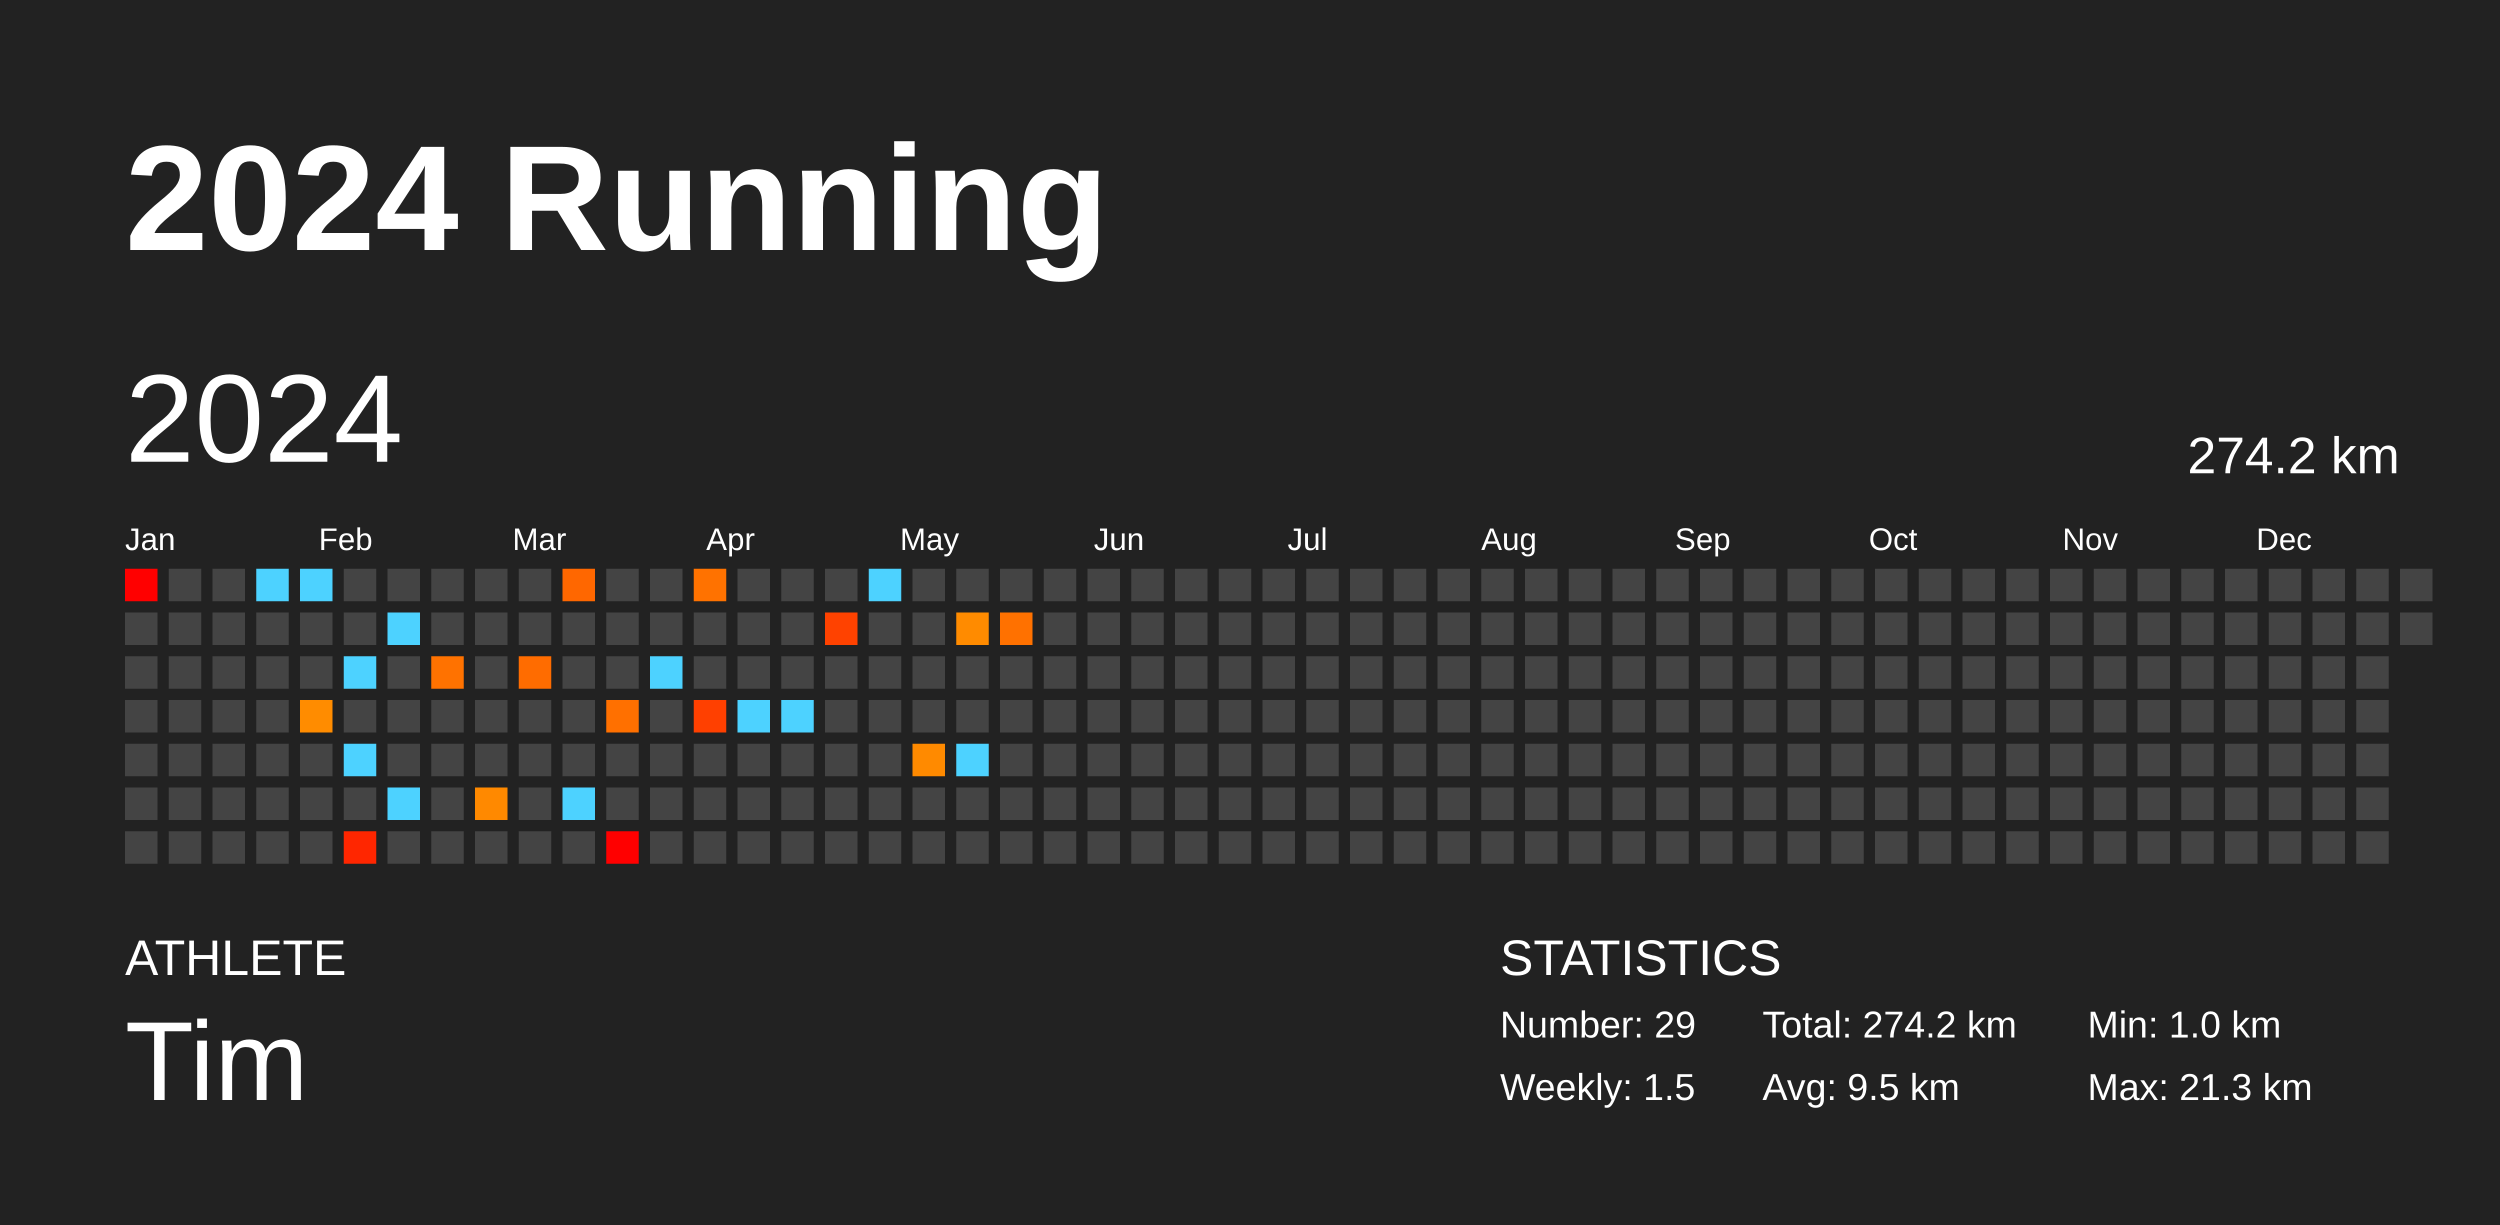
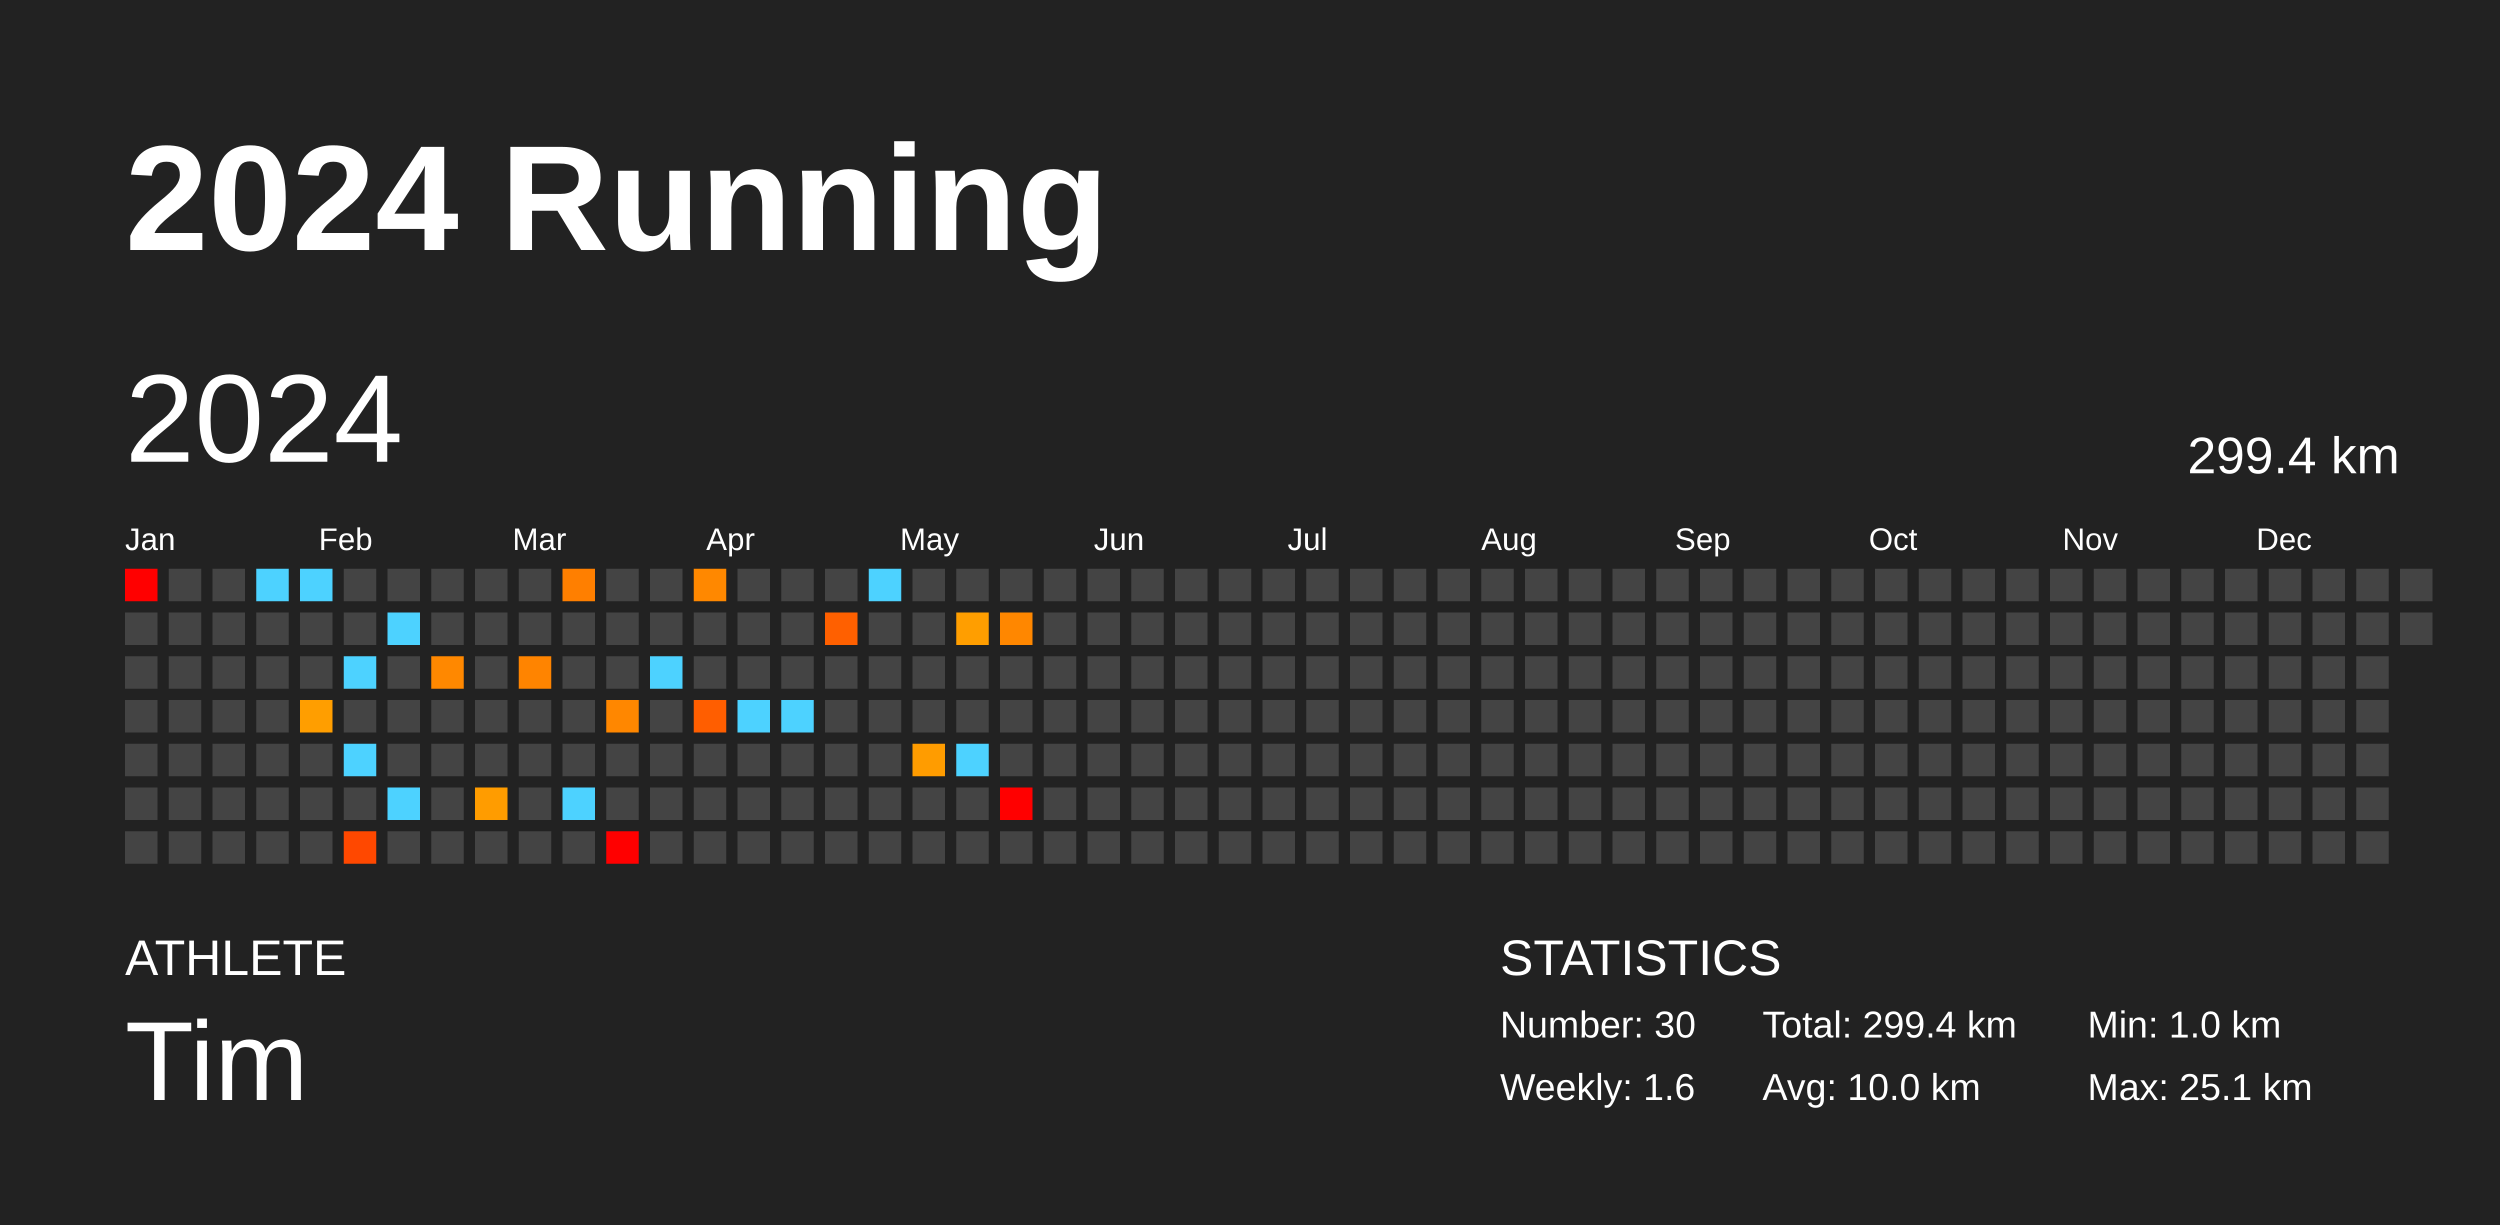
<svg xmlns="http://www.w3.org/2000/svg" baseProfile="full" height="98mm" version="1.1" viewBox="0,0,200,98" width="200mm">
  <defs />
  <rect fill="#222222" height="98" width="200" x="0" y="0" />
  <text fill="#FFFFFF" style="font-size:12px; font-family:Arial; font-weight:bold;" x="10" y="20">2024 Running</text>
  <text fill="#FFFFFF" style="font-size:4px; font-family:Arial" x="10" y="78">ATHLETE</text>
  <text fill="#FFFFFF" style="font-size:9px; font-family:Arial" x="10" y="88">Tim</text>
  <text fill="#FFFFFF" style="font-size:4px; font-family:Arial" x="120" y="78">STATISTICS</text>
-   <text fill="#FFFFFF" style="font-size:3px; font-family:Arial" x="120" y="83">Number: 29</text>
-   <text fill="#FFFFFF" style="font-size:3px; font-family:Arial" x="120" y="88">Weekly: 1.5</text>
-   <text fill="#FFFFFF" style="font-size:3px; font-family:Arial" x="141" y="83">Total: 274.2 km</text>
-   <text fill="#FFFFFF" style="font-size:3px; font-family:Arial" x="141" y="88">Avg: 9.5 km</text>
+   <text fill="#FFFFFF" style="font-size:3px; font-family:Arial" x="120" y="83">Number: 30</text>
+   <text fill="#FFFFFF" style="font-size:3px; font-family:Arial" x="120" y="88">Weekly: 1.6</text>
+   <text fill="#FFFFFF" style="font-size:3px; font-family:Arial" x="141" y="83">Total: 299.4 km</text>
+   <text fill="#FFFFFF" style="font-size:3px; font-family:Arial" x="141" y="88">Avg: 10.0 km</text>
  <text fill="#FFFFFF" style="font-size:3px; font-family:Arial" x="167" y="83">Min: 1.0 km</text>
-   <text fill="#FFFFFF" style="font-size:3px; font-family:Arial" x="167" y="88">Max: 21.3 km</text>
+   <text fill="#FFFFFF" style="font-size:3px; font-family:Arial" x="167" y="88">Max: 25.1 km</text>
  <text dominant-baseline="hanging" fill="#FFFFFF" style="font-size:10.0px; font-family:Arial;" x="10" y="30">2024</text>
-   <text dominant-baseline="hanging" fill="#FFFFFF" style="font-size:4.125px; font-family:Arial;" x="175" y="35">274.2 km</text>
+   <text dominant-baseline="hanging" fill="#FFFFFF" style="font-size:4.125px; font-family:Arial;" x="175" y="35">299.4 km</text>
  <text fill="#FFFFFF" style="font-size:2.5px; font-family:Arial" x="10.0" y="44">Jan</text>
  <text fill="#FFFFFF" style="font-size:2.5px; font-family:Arial" x="25.5" y="44">Feb</text>
  <text fill="#FFFFFF" style="font-size:2.5px; font-family:Arial" x="41.0" y="44">Mar</text>
  <text fill="#FFFFFF" style="font-size:2.5px; font-family:Arial" x="56.5" y="44">Apr</text>
  <text fill="#FFFFFF" style="font-size:2.5px; font-family:Arial" x="72.0" y="44">May</text>
  <text fill="#FFFFFF" style="font-size:2.5px; font-family:Arial" x="87.5" y="44">Jun</text>
  <text fill="#FFFFFF" style="font-size:2.5px; font-family:Arial" x="103.0" y="44">Jul</text>
  <text fill="#FFFFFF" style="font-size:2.5px; font-family:Arial" x="118.5" y="44">Aug</text>
  <text fill="#FFFFFF" style="font-size:2.5px; font-family:Arial" x="134.0" y="44">Sep</text>
  <text fill="#FFFFFF" style="font-size:2.5px; font-family:Arial" x="149.5" y="44">Oct</text>
  <text fill="#FFFFFF" style="font-size:2.5px; font-family:Arial" x="165.0" y="44">Nov</text>
  <text fill="#FFFFFF" style="font-size:2.5px; font-family:Arial" x="180.5" y="44">Dec</text>
  <rect fill="red" height="2.6" width="2.6" x="10.0" y="45.5" />
  <rect fill="#444444" height="2.6" width="2.6" x="10.0" y="49.0" />
  <rect fill="#444444" height="2.6" width="2.6" x="10.0" y="52.5" />
  <rect fill="#444444" height="2.6" width="2.6" x="10.0" y="56.0" />
  <rect fill="#444444" height="2.6" width="2.6" x="10.0" y="59.5" />
  <rect fill="#444444" height="2.6" width="2.6" x="10.0" y="63.0" />
  <rect fill="#444444" height="2.6" width="2.6" x="10.0" y="66.5" />
  <rect fill="#444444" height="2.6" width="2.6" x="13.5" y="45.5" />
  <rect fill="#444444" height="2.6" width="2.6" x="13.5" y="49.0" />
  <rect fill="#444444" height="2.6" width="2.6" x="13.5" y="52.5" />
  <rect fill="#444444" height="2.6" width="2.6" x="13.5" y="56.0" />
  <rect fill="#444444" height="2.6" width="2.6" x="13.5" y="59.5" />
  <rect fill="#444444" height="2.6" width="2.6" x="13.5" y="63.0" />
  <rect fill="#444444" height="2.6" width="2.6" x="13.5" y="66.5" />
  <rect fill="#444444" height="2.6" width="2.6" x="17.0" y="45.5" />
  <rect fill="#444444" height="2.6" width="2.6" x="17.0" y="49.0" />
  <rect fill="#444444" height="2.6" width="2.6" x="17.0" y="52.5" />
  <rect fill="#444444" height="2.6" width="2.6" x="17.0" y="56.0" />
  <rect fill="#444444" height="2.6" width="2.6" x="17.0" y="59.5" />
  <rect fill="#444444" height="2.6" width="2.6" x="17.0" y="63.0" />
  <rect fill="#444444" height="2.6" width="2.6" x="17.0" y="66.5" />
  <rect fill="#4dd2ff" height="2.6" width="2.6" x="20.5" y="45.5" />
  <rect fill="#444444" height="2.6" width="2.6" x="20.5" y="49.0" />
  <rect fill="#444444" height="2.6" width="2.6" x="20.5" y="52.5" />
  <rect fill="#444444" height="2.6" width="2.6" x="20.5" y="56.0" />
  <rect fill="#444444" height="2.6" width="2.6" x="20.5" y="59.5" />
  <rect fill="#444444" height="2.6" width="2.6" x="20.5" y="63.0" />
  <rect fill="#444444" height="2.6" width="2.6" x="20.5" y="66.5" />
  <rect fill="#4dd2ff" height="2.6" width="2.6" x="24.0" y="45.5" />
  <rect fill="#444444" height="2.6" width="2.6" x="24.0" y="49.0" />
  <rect fill="#444444" height="2.6" width="2.6" x="24.0" y="52.5" />
-   <rect fill="#ff8c00" height="2.6" width="2.6" x="24.0" y="56.0" />
+   <rect fill="#ff9e00" height="2.6" width="2.6" x="24.0" y="56.0" />
  <rect fill="#444444" height="2.6" width="2.6" x="24.0" y="59.5" />
  <rect fill="#444444" height="2.6" width="2.6" x="24.0" y="63.0" />
  <rect fill="#444444" height="2.6" width="2.6" x="24.0" y="66.5" />
  <rect fill="#444444" height="2.6" width="2.6" x="27.5" y="45.5" />
  <rect fill="#444444" height="2.6" width="2.6" x="27.5" y="49.0" />
  <rect fill="#4dd2ff" height="2.6" width="2.6" x="27.5" y="52.5" />
  <rect fill="#444444" height="2.6" width="2.6" x="27.5" y="56.0" />
  <rect fill="#4dd2ff" height="2.6" width="2.6" x="27.5" y="59.5" />
  <rect fill="#444444" height="2.6" width="2.6" x="27.5" y="63.0" />
-   <rect fill="#ff2600" height="2.6" width="2.6" x="27.5" y="66.5" />
+   <rect fill="#ff4800" height="2.6" width="2.6" x="27.5" y="66.5" />
  <rect fill="#444444" height="2.6" width="2.6" x="31.0" y="45.5" />
  <rect fill="#4dd2ff" height="2.6" width="2.6" x="31.0" y="49.0" />
  <rect fill="#444444" height="2.6" width="2.6" x="31.0" y="52.5" />
  <rect fill="#444444" height="2.6" width="2.6" x="31.0" y="56.0" />
  <rect fill="#444444" height="2.6" width="2.6" x="31.0" y="59.5" />
  <rect fill="#4dd2ff" height="2.6" width="2.6" x="31.0" y="63.0" />
  <rect fill="#444444" height="2.6" width="2.6" x="31.0" y="66.5" />
  <rect fill="#444444" height="2.6" width="2.6" x="34.5" y="45.5" />
  <rect fill="#444444" height="2.6" width="2.6" x="34.5" y="49.0" />
-   <rect fill="#ff7200" height="2.6" width="2.6" x="34.5" y="52.5" />
+   <rect fill="#ff8800" height="2.6" width="2.6" x="34.5" y="52.5" />
  <rect fill="#444444" height="2.6" width="2.6" x="34.5" y="56.0" />
  <rect fill="#444444" height="2.6" width="2.6" x="34.5" y="59.5" />
  <rect fill="#444444" height="2.6" width="2.6" x="34.5" y="63.0" />
  <rect fill="#444444" height="2.6" width="2.6" x="34.5" y="66.5" />
  <rect fill="#444444" height="2.6" width="2.6" x="38.0" y="45.5" />
  <rect fill="#444444" height="2.6" width="2.6" x="38.0" y="49.0" />
  <rect fill="#444444" height="2.6" width="2.6" x="38.0" y="52.5" />
  <rect fill="#444444" height="2.6" width="2.6" x="38.0" y="56.0" />
  <rect fill="#444444" height="2.6" width="2.6" x="38.0" y="59.5" />
-   <rect fill="#ff8900" height="2.6" width="2.6" x="38.0" y="63.0" />
+   <rect fill="#ff9c00" height="2.6" width="2.6" x="38.0" y="63.0" />
  <rect fill="#444444" height="2.6" width="2.6" x="38.0" y="66.5" />
  <rect fill="#444444" height="2.6" width="2.6" x="41.5" y="45.5" />
  <rect fill="#444444" height="2.6" width="2.6" x="41.5" y="49.0" />
-   <rect fill="#ff6c00" height="2.6" width="2.6" x="41.5" y="52.5" />
+   <rect fill="#ff8400" height="2.6" width="2.6" x="41.5" y="52.5" />
  <rect fill="#444444" height="2.6" width="2.6" x="41.5" y="56.0" />
  <rect fill="#444444" height="2.6" width="2.6" x="41.5" y="59.5" />
  <rect fill="#444444" height="2.6" width="2.6" x="41.5" y="63.0" />
  <rect fill="#444444" height="2.6" width="2.6" x="41.5" y="66.5" />
-   <rect fill="#ff6700" height="2.6" width="2.6" x="45.0" y="45.5" />
+   <rect fill="#ff7f00" height="2.6" width="2.6" x="45.0" y="45.5" />
  <rect fill="#444444" height="2.6" width="2.6" x="45.0" y="49.0" />
  <rect fill="#444444" height="2.6" width="2.6" x="45.0" y="52.5" />
  <rect fill="#444444" height="2.6" width="2.6" x="45.0" y="56.0" />
  <rect fill="#444444" height="2.6" width="2.6" x="45.0" y="59.5" />
  <rect fill="#4dd2ff" height="2.6" width="2.6" x="45.0" y="63.0" />
  <rect fill="#444444" height="2.6" width="2.6" x="45.0" y="66.5" />
  <rect fill="#444444" height="2.6" width="2.6" x="48.5" y="45.5" />
  <rect fill="#444444" height="2.6" width="2.6" x="48.5" y="49.0" />
  <rect fill="#444444" height="2.6" width="2.6" x="48.5" y="52.5" />
-   <rect fill="#ff7000" height="2.6" width="2.6" x="48.5" y="56.0" />
+   <rect fill="#ff8700" height="2.6" width="2.6" x="48.5" y="56.0" />
  <rect fill="#444444" height="2.6" width="2.6" x="48.5" y="59.5" />
  <rect fill="#444444" height="2.6" width="2.6" x="48.5" y="63.0" />
  <rect fill="red" height="2.6" width="2.6" x="48.5" y="66.5" />
  <rect fill="#444444" height="2.6" width="2.6" x="52.0" y="45.5" />
  <rect fill="#444444" height="2.6" width="2.6" x="52.0" y="49.0" />
  <rect fill="#4dd2ff" height="2.6" width="2.6" x="52.0" y="52.5" />
  <rect fill="#444444" height="2.6" width="2.6" x="52.0" y="56.0" />
  <rect fill="#444444" height="2.6" width="2.6" x="52.0" y="59.5" />
  <rect fill="#444444" height="2.6" width="2.6" x="52.0" y="63.0" />
  <rect fill="#444444" height="2.6" width="2.6" x="52.0" y="66.5" />
-   <rect fill="#ff7200" height="2.6" width="2.6" x="55.5" y="45.5" />
+   <rect fill="#ff8800" height="2.6" width="2.6" x="55.5" y="45.5" />
  <rect fill="#444444" height="2.6" width="2.6" x="55.5" y="49.0" />
  <rect fill="#444444" height="2.6" width="2.6" x="55.5" y="52.5" />
-   <rect fill="#ff4000" height="2.6" width="2.6" x="55.5" y="56.0" />
+   <rect fill="#ff5e00" height="2.6" width="2.6" x="55.5" y="56.0" />
  <rect fill="#444444" height="2.6" width="2.6" x="55.5" y="59.5" />
  <rect fill="#444444" height="2.6" width="2.6" x="55.5" y="63.0" />
  <rect fill="#444444" height="2.6" width="2.6" x="55.5" y="66.5" />
  <rect fill="#444444" height="2.6" width="2.6" x="59.0" y="45.5" />
  <rect fill="#444444" height="2.6" width="2.6" x="59.0" y="49.0" />
  <rect fill="#444444" height="2.6" width="2.6" x="59.0" y="52.5" />
  <rect fill="#4dd2ff" height="2.6" width="2.6" x="59.0" y="56.0" />
  <rect fill="#444444" height="2.6" width="2.6" x="59.0" y="59.5" />
  <rect fill="#444444" height="2.6" width="2.6" x="59.0" y="63.0" />
  <rect fill="#444444" height="2.6" width="2.6" x="59.0" y="66.5" />
  <rect fill="#444444" height="2.6" width="2.6" x="62.5" y="45.5" />
  <rect fill="#444444" height="2.6" width="2.6" x="62.5" y="49.0" />
  <rect fill="#444444" height="2.6" width="2.6" x="62.5" y="52.5" />
  <rect fill="#4dd2ff" height="2.6" width="2.6" x="62.5" y="56.0" />
  <rect fill="#444444" height="2.6" width="2.6" x="62.5" y="59.5" />
  <rect fill="#444444" height="2.6" width="2.6" x="62.5" y="63.0" />
  <rect fill="#444444" height="2.6" width="2.6" x="62.5" y="66.5" />
  <rect fill="#444444" height="2.6" width="2.6" x="66.0" y="45.5" />
-   <rect fill="#ff4200" height="2.6" width="2.6" x="66.0" y="49.0" />
+   <rect fill="#ff6000" height="2.6" width="2.6" x="66.0" y="49.0" />
  <rect fill="#444444" height="2.6" width="2.6" x="66.0" y="52.5" />
  <rect fill="#444444" height="2.6" width="2.6" x="66.0" y="56.0" />
  <rect fill="#444444" height="2.6" width="2.6" x="66.0" y="59.5" />
  <rect fill="#444444" height="2.6" width="2.6" x="66.0" y="63.0" />
  <rect fill="#444444" height="2.6" width="2.6" x="66.0" y="66.5" />
  <rect fill="#4dd2ff" height="2.6" width="2.6" x="69.5" y="45.5" />
  <rect fill="#444444" height="2.6" width="2.6" x="69.5" y="49.0" />
  <rect fill="#444444" height="2.6" width="2.6" x="69.5" y="52.5" />
  <rect fill="#444444" height="2.6" width="2.6" x="69.5" y="56.0" />
  <rect fill="#444444" height="2.6" width="2.6" x="69.5" y="59.5" />
  <rect fill="#444444" height="2.6" width="2.6" x="69.5" y="63.0" />
  <rect fill="#444444" height="2.6" width="2.6" x="69.5" y="66.5" />
  <rect fill="#444444" height="2.6" width="2.6" x="73.0" y="45.5" />
  <rect fill="#444444" height="2.6" width="2.6" x="73.0" y="49.0" />
  <rect fill="#444444" height="2.6" width="2.6" x="73.0" y="52.5" />
  <rect fill="#444444" height="2.6" width="2.6" x="73.0" y="56.0" />
-   <rect fill="#ff8a00" height="2.6" width="2.6" x="73.0" y="59.5" />
+   <rect fill="#ff9c00" height="2.6" width="2.6" x="73.0" y="59.5" />
  <rect fill="#444444" height="2.6" width="2.6" x="73.0" y="63.0" />
  <rect fill="#444444" height="2.6" width="2.6" x="73.0" y="66.5" />
  <rect fill="#444444" height="2.6" width="2.6" x="76.5" y="45.5" />
-   <rect fill="#ff8b00" height="2.6" width="2.6" x="76.5" y="49.0" />
+   <rect fill="#ff9e00" height="2.6" width="2.6" x="76.5" y="49.0" />
  <rect fill="#444444" height="2.6" width="2.6" x="76.5" y="52.5" />
  <rect fill="#444444" height="2.6" width="2.6" x="76.5" y="56.0" />
  <rect fill="#4dd2ff" height="2.6" width="2.6" x="76.5" y="59.5" />
  <rect fill="#444444" height="2.6" width="2.6" x="76.5" y="63.0" />
  <rect fill="#444444" height="2.6" width="2.6" x="76.5" y="66.5" />
  <rect fill="#444444" height="2.6" width="2.6" x="80.0" y="45.5" />
-   <rect fill="#ff7100" height="2.6" width="2.6" x="80.0" y="49.0" />
+   <rect fill="#ff8700" height="2.6" width="2.6" x="80.0" y="49.0" />
  <rect fill="#444444" height="2.6" width="2.6" x="80.0" y="52.5" />
  <rect fill="#444444" height="2.6" width="2.6" x="80.0" y="56.0" />
  <rect fill="#444444" height="2.6" width="2.6" x="80.0" y="59.5" />
-   <rect fill="#444444" height="2.6" width="2.6" x="80.0" y="63.0" />
+   <rect fill="red" height="2.6" width="2.6" x="80.0" y="63.0" />
  <rect fill="#444444" height="2.6" width="2.6" x="80.0" y="66.5" />
  <rect fill="#444444" height="2.6" width="2.6" x="83.5" y="45.5" />
  <rect fill="#444444" height="2.6" width="2.6" x="83.5" y="49.0" />
  <rect fill="#444444" height="2.6" width="2.6" x="83.5" y="52.5" />
  <rect fill="#444444" height="2.6" width="2.6" x="83.5" y="56.0" />
  <rect fill="#444444" height="2.6" width="2.6" x="83.5" y="59.5" />
  <rect fill="#444444" height="2.6" width="2.6" x="83.5" y="63.0" />
  <rect fill="#444444" height="2.6" width="2.6" x="83.5" y="66.5" />
  <rect fill="#444444" height="2.6" width="2.6" x="87.0" y="45.5" />
  <rect fill="#444444" height="2.6" width="2.6" x="87.0" y="49.0" />
  <rect fill="#444444" height="2.6" width="2.6" x="87.0" y="52.5" />
  <rect fill="#444444" height="2.6" width="2.6" x="87.0" y="56.0" />
  <rect fill="#444444" height="2.6" width="2.6" x="87.0" y="59.5" />
  <rect fill="#444444" height="2.6" width="2.6" x="87.0" y="63.0" />
  <rect fill="#444444" height="2.6" width="2.6" x="87.0" y="66.5" />
  <rect fill="#444444" height="2.6" width="2.6" x="90.5" y="45.5" />
  <rect fill="#444444" height="2.6" width="2.6" x="90.5" y="49.0" />
  <rect fill="#444444" height="2.6" width="2.6" x="90.5" y="52.5" />
  <rect fill="#444444" height="2.6" width="2.6" x="90.5" y="56.0" />
  <rect fill="#444444" height="2.6" width="2.6" x="90.5" y="59.5" />
  <rect fill="#444444" height="2.6" width="2.6" x="90.5" y="63.0" />
  <rect fill="#444444" height="2.6" width="2.6" x="90.5" y="66.5" />
  <rect fill="#444444" height="2.6" width="2.6" x="94.0" y="45.5" />
  <rect fill="#444444" height="2.6" width="2.6" x="94.0" y="49.0" />
  <rect fill="#444444" height="2.6" width="2.6" x="94.0" y="52.5" />
  <rect fill="#444444" height="2.6" width="2.6" x="94.0" y="56.0" />
  <rect fill="#444444" height="2.6" width="2.6" x="94.0" y="59.5" />
  <rect fill="#444444" height="2.6" width="2.6" x="94.0" y="63.0" />
  <rect fill="#444444" height="2.6" width="2.6" x="94.0" y="66.5" />
  <rect fill="#444444" height="2.6" width="2.6" x="97.5" y="45.5" />
  <rect fill="#444444" height="2.6" width="2.6" x="97.5" y="49.0" />
  <rect fill="#444444" height="2.6" width="2.6" x="97.5" y="52.5" />
  <rect fill="#444444" height="2.6" width="2.6" x="97.5" y="56.0" />
  <rect fill="#444444" height="2.6" width="2.6" x="97.5" y="59.5" />
  <rect fill="#444444" height="2.6" width="2.6" x="97.5" y="63.0" />
  <rect fill="#444444" height="2.6" width="2.6" x="97.5" y="66.5" />
  <rect fill="#444444" height="2.6" width="2.6" x="101.0" y="45.5" />
  <rect fill="#444444" height="2.6" width="2.6" x="101.0" y="49.0" />
  <rect fill="#444444" height="2.6" width="2.6" x="101.0" y="52.5" />
  <rect fill="#444444" height="2.6" width="2.6" x="101.0" y="56.0" />
  <rect fill="#444444" height="2.6" width="2.6" x="101.0" y="59.5" />
  <rect fill="#444444" height="2.6" width="2.6" x="101.0" y="63.0" />
  <rect fill="#444444" height="2.6" width="2.6" x="101.0" y="66.5" />
  <rect fill="#444444" height="2.6" width="2.6" x="104.5" y="45.5" />
  <rect fill="#444444" height="2.6" width="2.6" x="104.5" y="49.0" />
  <rect fill="#444444" height="2.6" width="2.6" x="104.5" y="52.5" />
  <rect fill="#444444" height="2.6" width="2.6" x="104.5" y="56.0" />
  <rect fill="#444444" height="2.6" width="2.6" x="104.5" y="59.5" />
  <rect fill="#444444" height="2.6" width="2.6" x="104.5" y="63.0" />
  <rect fill="#444444" height="2.6" width="2.6" x="104.5" y="66.5" />
  <rect fill="#444444" height="2.6" width="2.6" x="108.0" y="45.5" />
  <rect fill="#444444" height="2.6" width="2.6" x="108.0" y="49.0" />
  <rect fill="#444444" height="2.6" width="2.6" x="108.0" y="52.5" />
  <rect fill="#444444" height="2.6" width="2.6" x="108.0" y="56.0" />
  <rect fill="#444444" height="2.6" width="2.6" x="108.0" y="59.5" />
  <rect fill="#444444" height="2.6" width="2.6" x="108.0" y="63.0" />
  <rect fill="#444444" height="2.6" width="2.6" x="108.0" y="66.5" />
  <rect fill="#444444" height="2.6" width="2.6" x="111.5" y="45.5" />
  <rect fill="#444444" height="2.6" width="2.6" x="111.5" y="49.0" />
  <rect fill="#444444" height="2.6" width="2.6" x="111.5" y="52.5" />
  <rect fill="#444444" height="2.6" width="2.6" x="111.5" y="56.0" />
  <rect fill="#444444" height="2.6" width="2.6" x="111.5" y="59.5" />
  <rect fill="#444444" height="2.6" width="2.6" x="111.5" y="63.0" />
  <rect fill="#444444" height="2.6" width="2.6" x="111.5" y="66.5" />
  <rect fill="#444444" height="2.6" width="2.6" x="115.0" y="45.5" />
  <rect fill="#444444" height="2.6" width="2.6" x="115.0" y="49.0" />
  <rect fill="#444444" height="2.6" width="2.6" x="115.0" y="52.5" />
  <rect fill="#444444" height="2.6" width="2.6" x="115.0" y="56.0" />
  <rect fill="#444444" height="2.6" width="2.6" x="115.0" y="59.5" />
  <rect fill="#444444" height="2.6" width="2.6" x="115.0" y="63.0" />
  <rect fill="#444444" height="2.6" width="2.6" x="115.0" y="66.5" />
  <rect fill="#444444" height="2.6" width="2.6" x="118.5" y="45.5" />
  <rect fill="#444444" height="2.6" width="2.6" x="118.5" y="49.0" />
  <rect fill="#444444" height="2.6" width="2.6" x="118.5" y="52.5" />
  <rect fill="#444444" height="2.6" width="2.6" x="118.5" y="56.0" />
  <rect fill="#444444" height="2.6" width="2.6" x="118.5" y="59.5" />
  <rect fill="#444444" height="2.6" width="2.6" x="118.5" y="63.0" />
  <rect fill="#444444" height="2.6" width="2.6" x="118.5" y="66.5" />
  <rect fill="#444444" height="2.6" width="2.6" x="122.0" y="45.5" />
  <rect fill="#444444" height="2.6" width="2.6" x="122.0" y="49.0" />
  <rect fill="#444444" height="2.6" width="2.6" x="122.0" y="52.5" />
  <rect fill="#444444" height="2.6" width="2.6" x="122.0" y="56.0" />
  <rect fill="#444444" height="2.6" width="2.6" x="122.0" y="59.5" />
  <rect fill="#444444" height="2.6" width="2.6" x="122.0" y="63.0" />
  <rect fill="#444444" height="2.6" width="2.6" x="122.0" y="66.5" />
  <rect fill="#444444" height="2.6" width="2.6" x="125.5" y="45.5" />
  <rect fill="#444444" height="2.6" width="2.6" x="125.5" y="49.0" />
  <rect fill="#444444" height="2.6" width="2.6" x="125.5" y="52.5" />
  <rect fill="#444444" height="2.6" width="2.6" x="125.5" y="56.0" />
  <rect fill="#444444" height="2.6" width="2.6" x="125.5" y="59.5" />
  <rect fill="#444444" height="2.6" width="2.6" x="125.5" y="63.0" />
  <rect fill="#444444" height="2.6" width="2.6" x="125.5" y="66.5" />
  <rect fill="#444444" height="2.6" width="2.6" x="129.0" y="45.5" />
  <rect fill="#444444" height="2.6" width="2.6" x="129.0" y="49.0" />
  <rect fill="#444444" height="2.6" width="2.6" x="129.0" y="52.5" />
  <rect fill="#444444" height="2.6" width="2.6" x="129.0" y="56.0" />
  <rect fill="#444444" height="2.6" width="2.6" x="129.0" y="59.5" />
  <rect fill="#444444" height="2.6" width="2.6" x="129.0" y="63.0" />
  <rect fill="#444444" height="2.6" width="2.6" x="129.0" y="66.5" />
  <rect fill="#444444" height="2.6" width="2.6" x="132.5" y="45.5" />
  <rect fill="#444444" height="2.6" width="2.6" x="132.5" y="49.0" />
  <rect fill="#444444" height="2.6" width="2.6" x="132.5" y="52.5" />
  <rect fill="#444444" height="2.6" width="2.6" x="132.5" y="56.0" />
  <rect fill="#444444" height="2.6" width="2.6" x="132.5" y="59.5" />
  <rect fill="#444444" height="2.6" width="2.6" x="132.5" y="63.0" />
  <rect fill="#444444" height="2.6" width="2.6" x="132.5" y="66.5" />
  <rect fill="#444444" height="2.6" width="2.6" x="136.0" y="45.5" />
  <rect fill="#444444" height="2.6" width="2.6" x="136.0" y="49.0" />
  <rect fill="#444444" height="2.6" width="2.6" x="136.0" y="52.5" />
  <rect fill="#444444" height="2.6" width="2.6" x="136.0" y="56.0" />
  <rect fill="#444444" height="2.6" width="2.6" x="136.0" y="59.5" />
  <rect fill="#444444" height="2.6" width="2.6" x="136.0" y="63.0" />
  <rect fill="#444444" height="2.6" width="2.6" x="136.0" y="66.5" />
  <rect fill="#444444" height="2.6" width="2.6" x="139.5" y="45.5" />
  <rect fill="#444444" height="2.6" width="2.6" x="139.5" y="49.0" />
  <rect fill="#444444" height="2.6" width="2.6" x="139.5" y="52.5" />
  <rect fill="#444444" height="2.6" width="2.6" x="139.5" y="56.0" />
  <rect fill="#444444" height="2.6" width="2.6" x="139.5" y="59.5" />
  <rect fill="#444444" height="2.6" width="2.6" x="139.5" y="63.0" />
  <rect fill="#444444" height="2.6" width="2.6" x="139.5" y="66.5" />
  <rect fill="#444444" height="2.6" width="2.6" x="143.0" y="45.5" />
  <rect fill="#444444" height="2.6" width="2.6" x="143.0" y="49.0" />
  <rect fill="#444444" height="2.6" width="2.6" x="143.0" y="52.5" />
  <rect fill="#444444" height="2.6" width="2.6" x="143.0" y="56.0" />
  <rect fill="#444444" height="2.6" width="2.6" x="143.0" y="59.5" />
  <rect fill="#444444" height="2.6" width="2.6" x="143.0" y="63.0" />
  <rect fill="#444444" height="2.6" width="2.6" x="143.0" y="66.5" />
  <rect fill="#444444" height="2.6" width="2.6" x="146.5" y="45.5" />
  <rect fill="#444444" height="2.6" width="2.6" x="146.5" y="49.0" />
  <rect fill="#444444" height="2.6" width="2.6" x="146.5" y="52.5" />
  <rect fill="#444444" height="2.6" width="2.6" x="146.5" y="56.0" />
  <rect fill="#444444" height="2.6" width="2.6" x="146.5" y="59.5" />
  <rect fill="#444444" height="2.6" width="2.6" x="146.5" y="63.0" />
  <rect fill="#444444" height="2.6" width="2.6" x="146.5" y="66.5" />
  <rect fill="#444444" height="2.6" width="2.6" x="150.0" y="45.5" />
  <rect fill="#444444" height="2.6" width="2.6" x="150.0" y="49.0" />
  <rect fill="#444444" height="2.6" width="2.6" x="150.0" y="52.5" />
  <rect fill="#444444" height="2.6" width="2.6" x="150.0" y="56.0" />
  <rect fill="#444444" height="2.6" width="2.6" x="150.0" y="59.5" />
  <rect fill="#444444" height="2.6" width="2.6" x="150.0" y="63.0" />
  <rect fill="#444444" height="2.6" width="2.6" x="150.0" y="66.5" />
  <rect fill="#444444" height="2.6" width="2.6" x="153.5" y="45.5" />
  <rect fill="#444444" height="2.6" width="2.6" x="153.5" y="49.0" />
  <rect fill="#444444" height="2.6" width="2.6" x="153.5" y="52.5" />
  <rect fill="#444444" height="2.6" width="2.6" x="153.5" y="56.0" />
  <rect fill="#444444" height="2.6" width="2.6" x="153.5" y="59.5" />
  <rect fill="#444444" height="2.6" width="2.6" x="153.5" y="63.0" />
  <rect fill="#444444" height="2.6" width="2.6" x="153.5" y="66.5" />
  <rect fill="#444444" height="2.6" width="2.6" x="157.0" y="45.5" />
  <rect fill="#444444" height="2.6" width="2.6" x="157.0" y="49.0" />
  <rect fill="#444444" height="2.6" width="2.6" x="157.0" y="52.5" />
  <rect fill="#444444" height="2.6" width="2.6" x="157.0" y="56.0" />
  <rect fill="#444444" height="2.6" width="2.6" x="157.0" y="59.5" />
  <rect fill="#444444" height="2.6" width="2.6" x="157.0" y="63.0" />
  <rect fill="#444444" height="2.6" width="2.6" x="157.0" y="66.5" />
  <rect fill="#444444" height="2.6" width="2.6" x="160.5" y="45.5" />
  <rect fill="#444444" height="2.6" width="2.6" x="160.5" y="49.0" />
  <rect fill="#444444" height="2.6" width="2.6" x="160.5" y="52.5" />
  <rect fill="#444444" height="2.6" width="2.6" x="160.5" y="56.0" />
  <rect fill="#444444" height="2.6" width="2.6" x="160.5" y="59.5" />
  <rect fill="#444444" height="2.6" width="2.6" x="160.5" y="63.0" />
  <rect fill="#444444" height="2.6" width="2.6" x="160.5" y="66.5" />
  <rect fill="#444444" height="2.6" width="2.6" x="164.0" y="45.5" />
  <rect fill="#444444" height="2.6" width="2.6" x="164.0" y="49.0" />
  <rect fill="#444444" height="2.6" width="2.6" x="164.0" y="52.5" />
  <rect fill="#444444" height="2.6" width="2.6" x="164.0" y="56.0" />
  <rect fill="#444444" height="2.6" width="2.6" x="164.0" y="59.5" />
  <rect fill="#444444" height="2.6" width="2.6" x="164.0" y="63.0" />
  <rect fill="#444444" height="2.6" width="2.6" x="164.0" y="66.5" />
  <rect fill="#444444" height="2.6" width="2.6" x="167.5" y="45.5" />
  <rect fill="#444444" height="2.6" width="2.6" x="167.5" y="49.0" />
  <rect fill="#444444" height="2.6" width="2.6" x="167.5" y="52.5" />
  <rect fill="#444444" height="2.6" width="2.6" x="167.5" y="56.0" />
  <rect fill="#444444" height="2.6" width="2.6" x="167.5" y="59.5" />
  <rect fill="#444444" height="2.6" width="2.6" x="167.5" y="63.0" />
  <rect fill="#444444" height="2.6" width="2.6" x="167.5" y="66.5" />
  <rect fill="#444444" height="2.6" width="2.6" x="171.0" y="45.5" />
  <rect fill="#444444" height="2.6" width="2.6" x="171.0" y="49.0" />
  <rect fill="#444444" height="2.6" width="2.6" x="171.0" y="52.5" />
  <rect fill="#444444" height="2.6" width="2.6" x="171.0" y="56.0" />
  <rect fill="#444444" height="2.6" width="2.6" x="171.0" y="59.5" />
  <rect fill="#444444" height="2.6" width="2.6" x="171.0" y="63.0" />
  <rect fill="#444444" height="2.6" width="2.6" x="171.0" y="66.5" />
  <rect fill="#444444" height="2.6" width="2.6" x="174.5" y="45.5" />
  <rect fill="#444444" height="2.6" width="2.6" x="174.5" y="49.0" />
  <rect fill="#444444" height="2.6" width="2.6" x="174.5" y="52.5" />
  <rect fill="#444444" height="2.6" width="2.6" x="174.5" y="56.0" />
  <rect fill="#444444" height="2.6" width="2.6" x="174.5" y="59.5" />
  <rect fill="#444444" height="2.6" width="2.6" x="174.5" y="63.0" />
  <rect fill="#444444" height="2.6" width="2.6" x="174.5" y="66.5" />
  <rect fill="#444444" height="2.6" width="2.6" x="178.0" y="45.5" />
  <rect fill="#444444" height="2.6" width="2.6" x="178.0" y="49.0" />
  <rect fill="#444444" height="2.6" width="2.6" x="178.0" y="52.5" />
  <rect fill="#444444" height="2.6" width="2.6" x="178.0" y="56.0" />
  <rect fill="#444444" height="2.6" width="2.6" x="178.0" y="59.5" />
  <rect fill="#444444" height="2.6" width="2.6" x="178.0" y="63.0" />
  <rect fill="#444444" height="2.6" width="2.6" x="178.0" y="66.5" />
  <rect fill="#444444" height="2.6" width="2.6" x="181.5" y="45.5" />
  <rect fill="#444444" height="2.6" width="2.6" x="181.5" y="49.0" />
  <rect fill="#444444" height="2.6" width="2.6" x="181.5" y="52.5" />
  <rect fill="#444444" height="2.6" width="2.6" x="181.5" y="56.0" />
  <rect fill="#444444" height="2.6" width="2.6" x="181.5" y="59.5" />
  <rect fill="#444444" height="2.6" width="2.6" x="181.5" y="63.0" />
  <rect fill="#444444" height="2.6" width="2.6" x="181.5" y="66.5" />
  <rect fill="#444444" height="2.6" width="2.6" x="185.0" y="45.5" />
  <rect fill="#444444" height="2.6" width="2.6" x="185.0" y="49.0" />
  <rect fill="#444444" height="2.6" width="2.6" x="185.0" y="52.5" />
  <rect fill="#444444" height="2.6" width="2.6" x="185.0" y="56.0" />
  <rect fill="#444444" height="2.6" width="2.6" x="185.0" y="59.5" />
  <rect fill="#444444" height="2.6" width="2.6" x="185.0" y="63.0" />
  <rect fill="#444444" height="2.6" width="2.6" x="185.0" y="66.5" />
  <rect fill="#444444" height="2.6" width="2.6" x="188.5" y="45.5" />
  <rect fill="#444444" height="2.6" width="2.6" x="188.5" y="49.0" />
  <rect fill="#444444" height="2.6" width="2.6" x="188.5" y="52.5" />
  <rect fill="#444444" height="2.6" width="2.6" x="188.5" y="56.0" />
  <rect fill="#444444" height="2.6" width="2.6" x="188.5" y="59.5" />
  <rect fill="#444444" height="2.6" width="2.6" x="188.5" y="63.0" />
  <rect fill="#444444" height="2.6" width="2.6" x="188.5" y="66.5" />
  <rect fill="#444444" height="2.6" width="2.6" x="192.0" y="45.5" />
  <rect fill="#444444" height="2.6" width="2.6" x="192.0" y="49.0" />
</svg>
